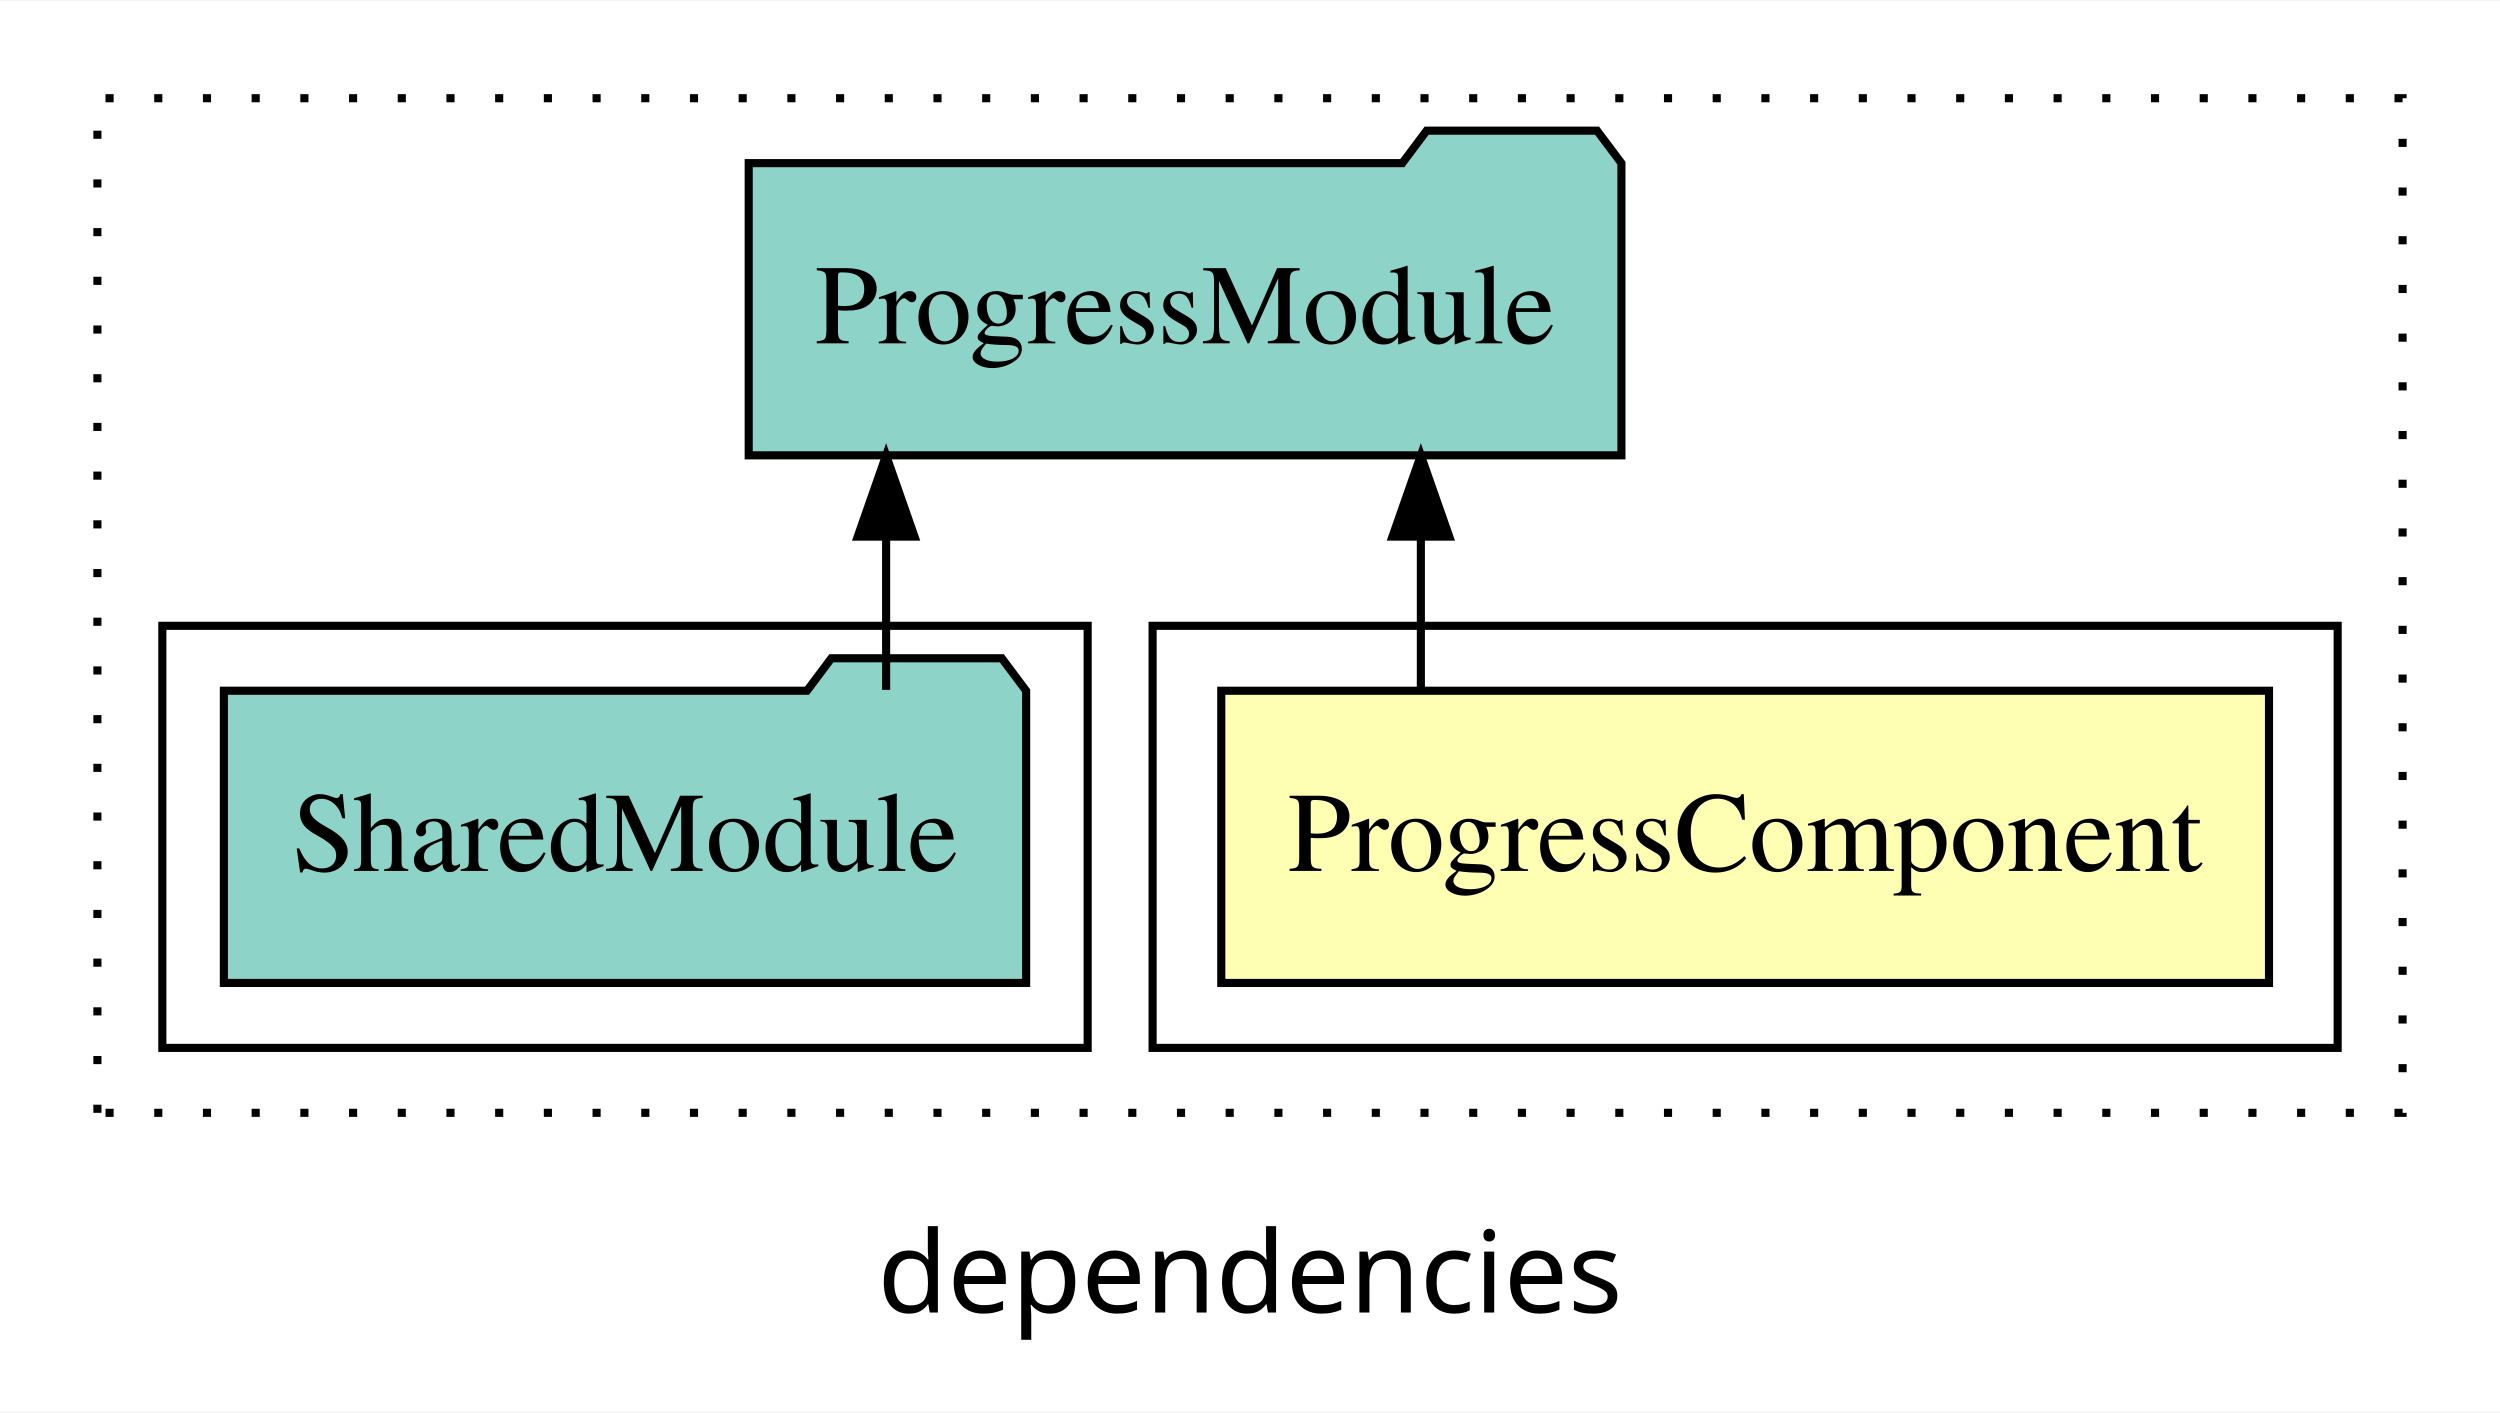
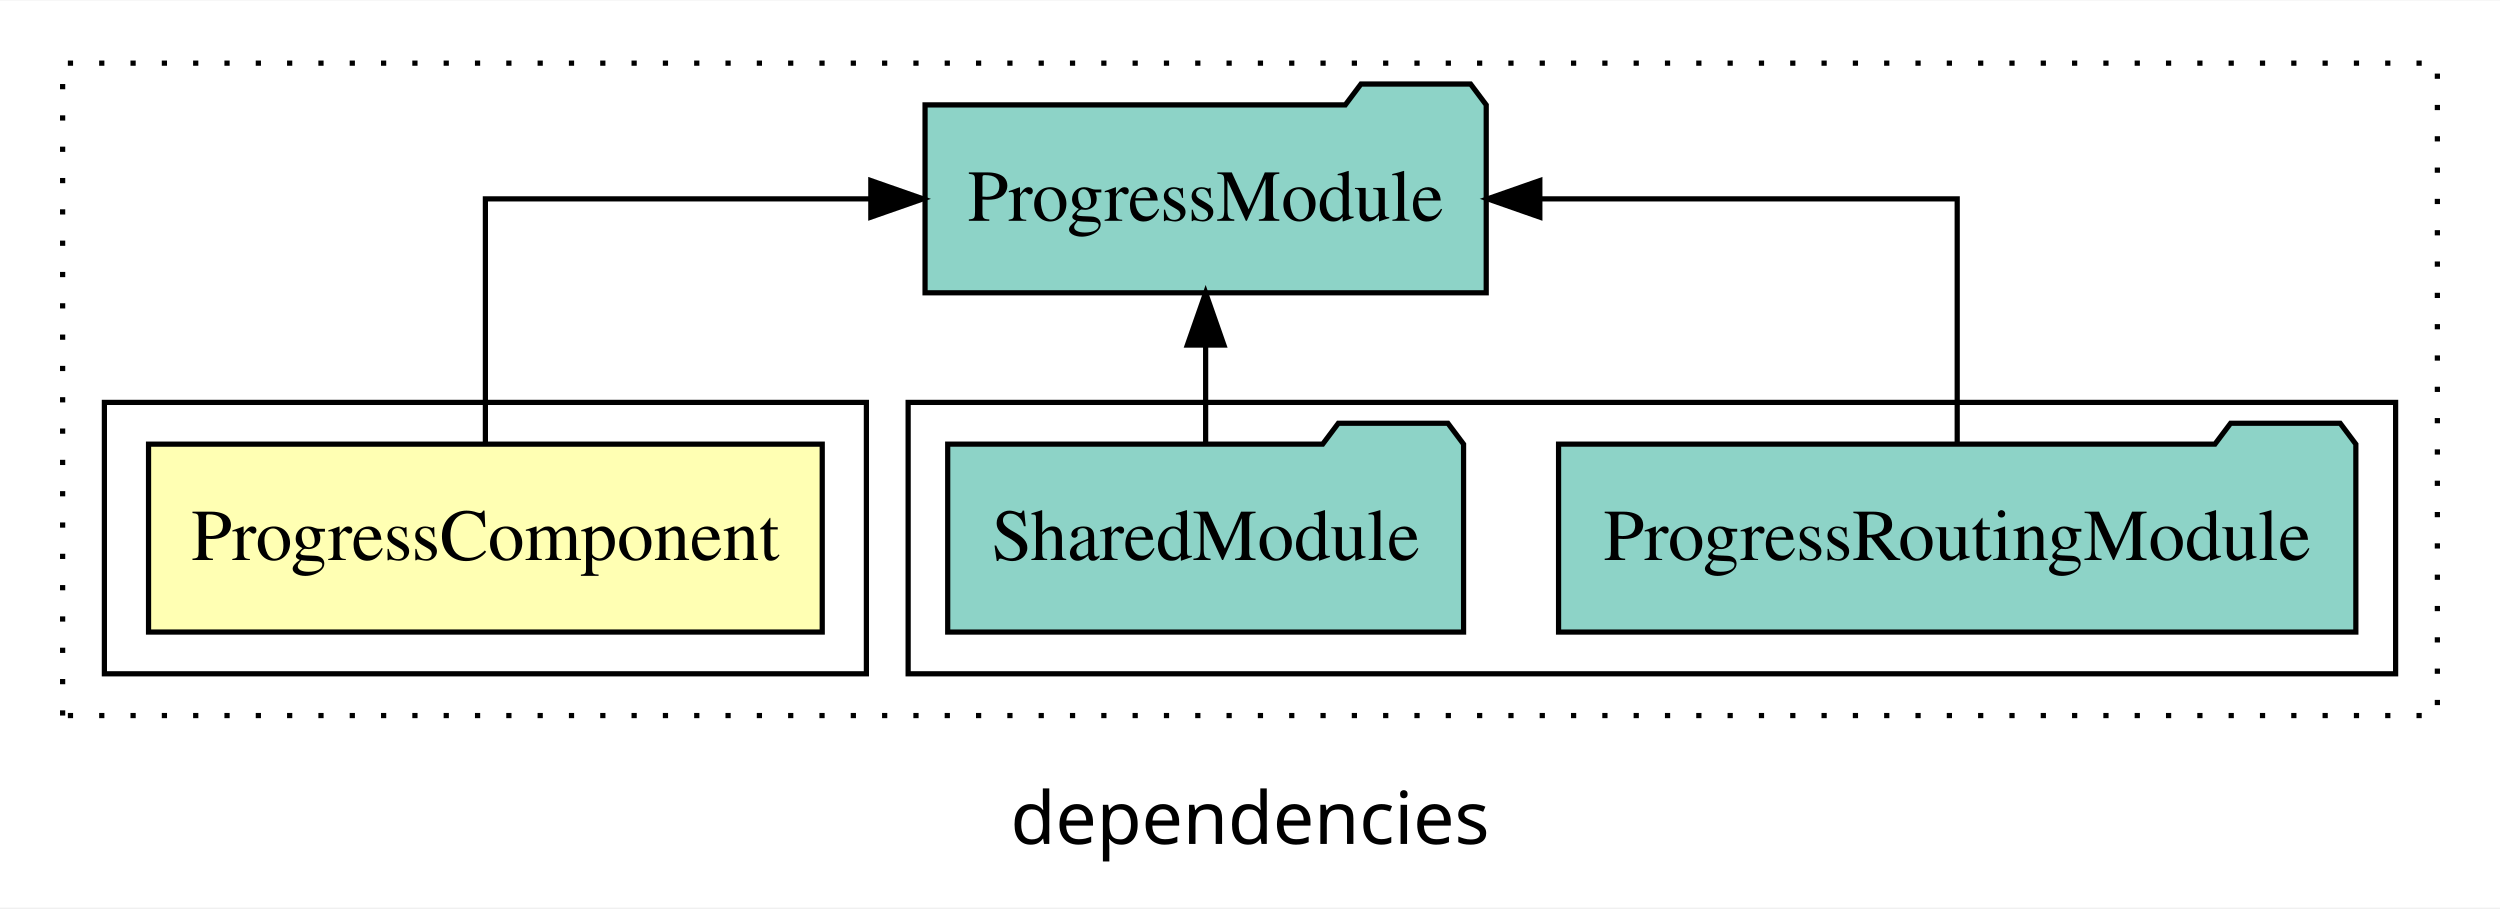
- <svg xmlns="http://www.w3.org/2000/svg" width="308pt" height="174pt" viewBox="0.00 0.00 308.00 173.80">
+ <svg xmlns="http://www.w3.org/2000/svg" width="479pt" height="174pt" viewBox="0.00 0.00 479.00 173.80">
  <g id="graph0" class="graph" transform="scale(1 1) rotate(0) translate(4 169.8)">
-     <polygon fill="white" stroke="transparent" points="-4,4 -4,-169.8 304,-169.8 304,4 -4,4" />
-     <text text-anchor="middle" x="150" y="-8.2" font-family="sans-serif" font-size="14.00">dependencies</text>
+     <polygon fill="white" stroke="transparent" points="-4,4 -4,-169.8 475,-169.8 475,4 -4,4" />
+     <text text-anchor="middle" x="235.5" y="-8.2" font-family="sans-serif" font-size="14.00">dependencies</text>
    <g id="clust1" class="cluster">
-       <polygon fill="none" stroke="black" stroke-dasharray="1,5" points="8,-32.8 8,-157.8 292,-157.8 292,-32.8 8,-32.8" />
+       <polygon fill="none" stroke="black" stroke-dasharray="1,5" points="8,-32.8 8,-157.8 463,-157.8 463,-32.8 8,-32.8" />
+     </g>
+     <g id="clust4" class="cluster">
+       <polygon fill="none" stroke="black" points="170,-40.8 170,-92.8 455,-92.8 455,-40.8 170,-40.8" />
    </g>
    <g id="clust2" class="cluster">
-       <polygon fill="none" stroke="black" points="138,-40.8 138,-92.8 284,-92.8 284,-40.8 138,-40.8" />
-     </g>
-     <g id="clust4" class="cluster">
-       <polygon fill="none" stroke="black" points="16,-40.8 16,-92.8 130,-92.8 130,-40.8 16,-40.8" />
+       <polygon fill="none" stroke="black" points="16,-40.8 16,-92.8 162,-92.8 162,-40.8 16,-40.8" />
    </g>
    <g id="node1" class="node">
-       <polygon fill="#ffffb3" stroke="black" points="275.54,-84.8 146.46,-84.8 146.46,-48.8 275.54,-48.8 275.54,-84.8" />
-       <text text-anchor="middle" x="211" y="-62.6" font-family="Times,serif" font-size="14.00">ProgressComponent</text>
+       <polygon fill="#ffffb3" stroke="black" points="153.54,-84.8 24.46,-84.8 24.46,-48.8 153.54,-48.8 153.54,-84.8" />
+       <text text-anchor="middle" x="89" y="-62.6" font-family="Times,serif" font-size="14.00">ProgressComponent</text>
    </g>
    <g id="node2" class="node">
-       <polygon fill="#8dd3c7" stroke="black" points="195.76,-149.8 192.76,-153.8 171.76,-153.8 168.76,-149.8 88.24,-149.8 88.24,-113.8 195.76,-113.8 195.76,-149.8" />
-       <text text-anchor="middle" x="142" y="-127.6" font-family="Times,serif" font-size="14.00">ProgressModule</text>
+       <polygon fill="#8dd3c7" stroke="black" points="280.76,-149.8 277.76,-153.8 256.76,-153.8 253.76,-149.8 173.24,-149.8 173.24,-113.8 280.76,-113.8 280.76,-149.8" />
+       <text text-anchor="middle" x="227" y="-127.6" font-family="Times,serif" font-size="14.00">ProgressModule</text>
    </g>
    <g id="edge1" class="edge">
-       <path fill="none" stroke="black" d="M171.05,-84.91C171.05,-84.91 171.05,-103.79 171.05,-103.79" />
-       <polygon fill="black" stroke="black" points="167.55,-103.79 171.05,-113.79 174.55,-103.79 167.55,-103.79" />
+       <path fill="none" stroke="black" d="M89,-84.91C89,-104.14 89,-131.8 89,-131.8 89,-131.8 162.85,-131.8 162.85,-131.8" />
+       <polygon fill="black" stroke="black" points="162.85,-135.3 172.85,-131.8 162.85,-128.3 162.85,-135.3" />
    </g>
    <g id="node3" class="node">
-       <polygon fill="#8dd3c7" stroke="black" points="122.42,-84.8 119.42,-88.8 98.42,-88.8 95.42,-84.8 23.58,-84.8 23.58,-48.8 122.42,-48.8 122.42,-84.8" />
-       <text text-anchor="middle" x="73" y="-62.6" font-family="Times,serif" font-size="14.00">SharedModule</text>
+       <polygon fill="#8dd3c7" stroke="black" points="447.38,-84.8 444.38,-88.8 423.38,-88.8 420.38,-84.8 294.62,-84.8 294.62,-48.8 447.38,-48.8 447.38,-84.8" />
+       <text text-anchor="middle" x="371" y="-62.6" font-family="Times,serif" font-size="14.00">ProgressRoutingModule</text>
    </g>
    <g id="edge2" class="edge">
-       <path fill="none" stroke="black" d="M105.17,-84.91C105.17,-84.91 105.17,-103.79 105.17,-103.79" />
-       <polygon fill="black" stroke="black" points="101.67,-103.79 105.17,-113.79 108.67,-103.79 101.67,-103.79" />
+       <path fill="none" stroke="black" d="M371,-84.91C371,-104.14 371,-131.8 371,-131.8 371,-131.8 291.03,-131.8 291.03,-131.8" />
+       <polygon fill="black" stroke="black" points="291.03,-128.3 281.03,-131.8 291.03,-135.3 291.03,-128.3" />
+     </g>
+     <g id="node4" class="node">
+       <polygon fill="#8dd3c7" stroke="black" points="276.42,-84.8 273.42,-88.8 252.42,-88.8 249.42,-84.8 177.58,-84.8 177.58,-48.8 276.42,-48.8 276.42,-84.8" />
+       <text text-anchor="middle" x="227" y="-62.6" font-family="Times,serif" font-size="14.00">SharedModule</text>
+     </g>
+     <g id="edge3" class="edge">
+       <path fill="none" stroke="black" d="M227,-84.91C227,-84.91 227,-103.79 227,-103.79" />
+       <polygon fill="black" stroke="black" points="223.5,-103.79 227,-113.79 230.5,-103.79 223.5,-103.79" />
    </g>
  </g>
</svg>
